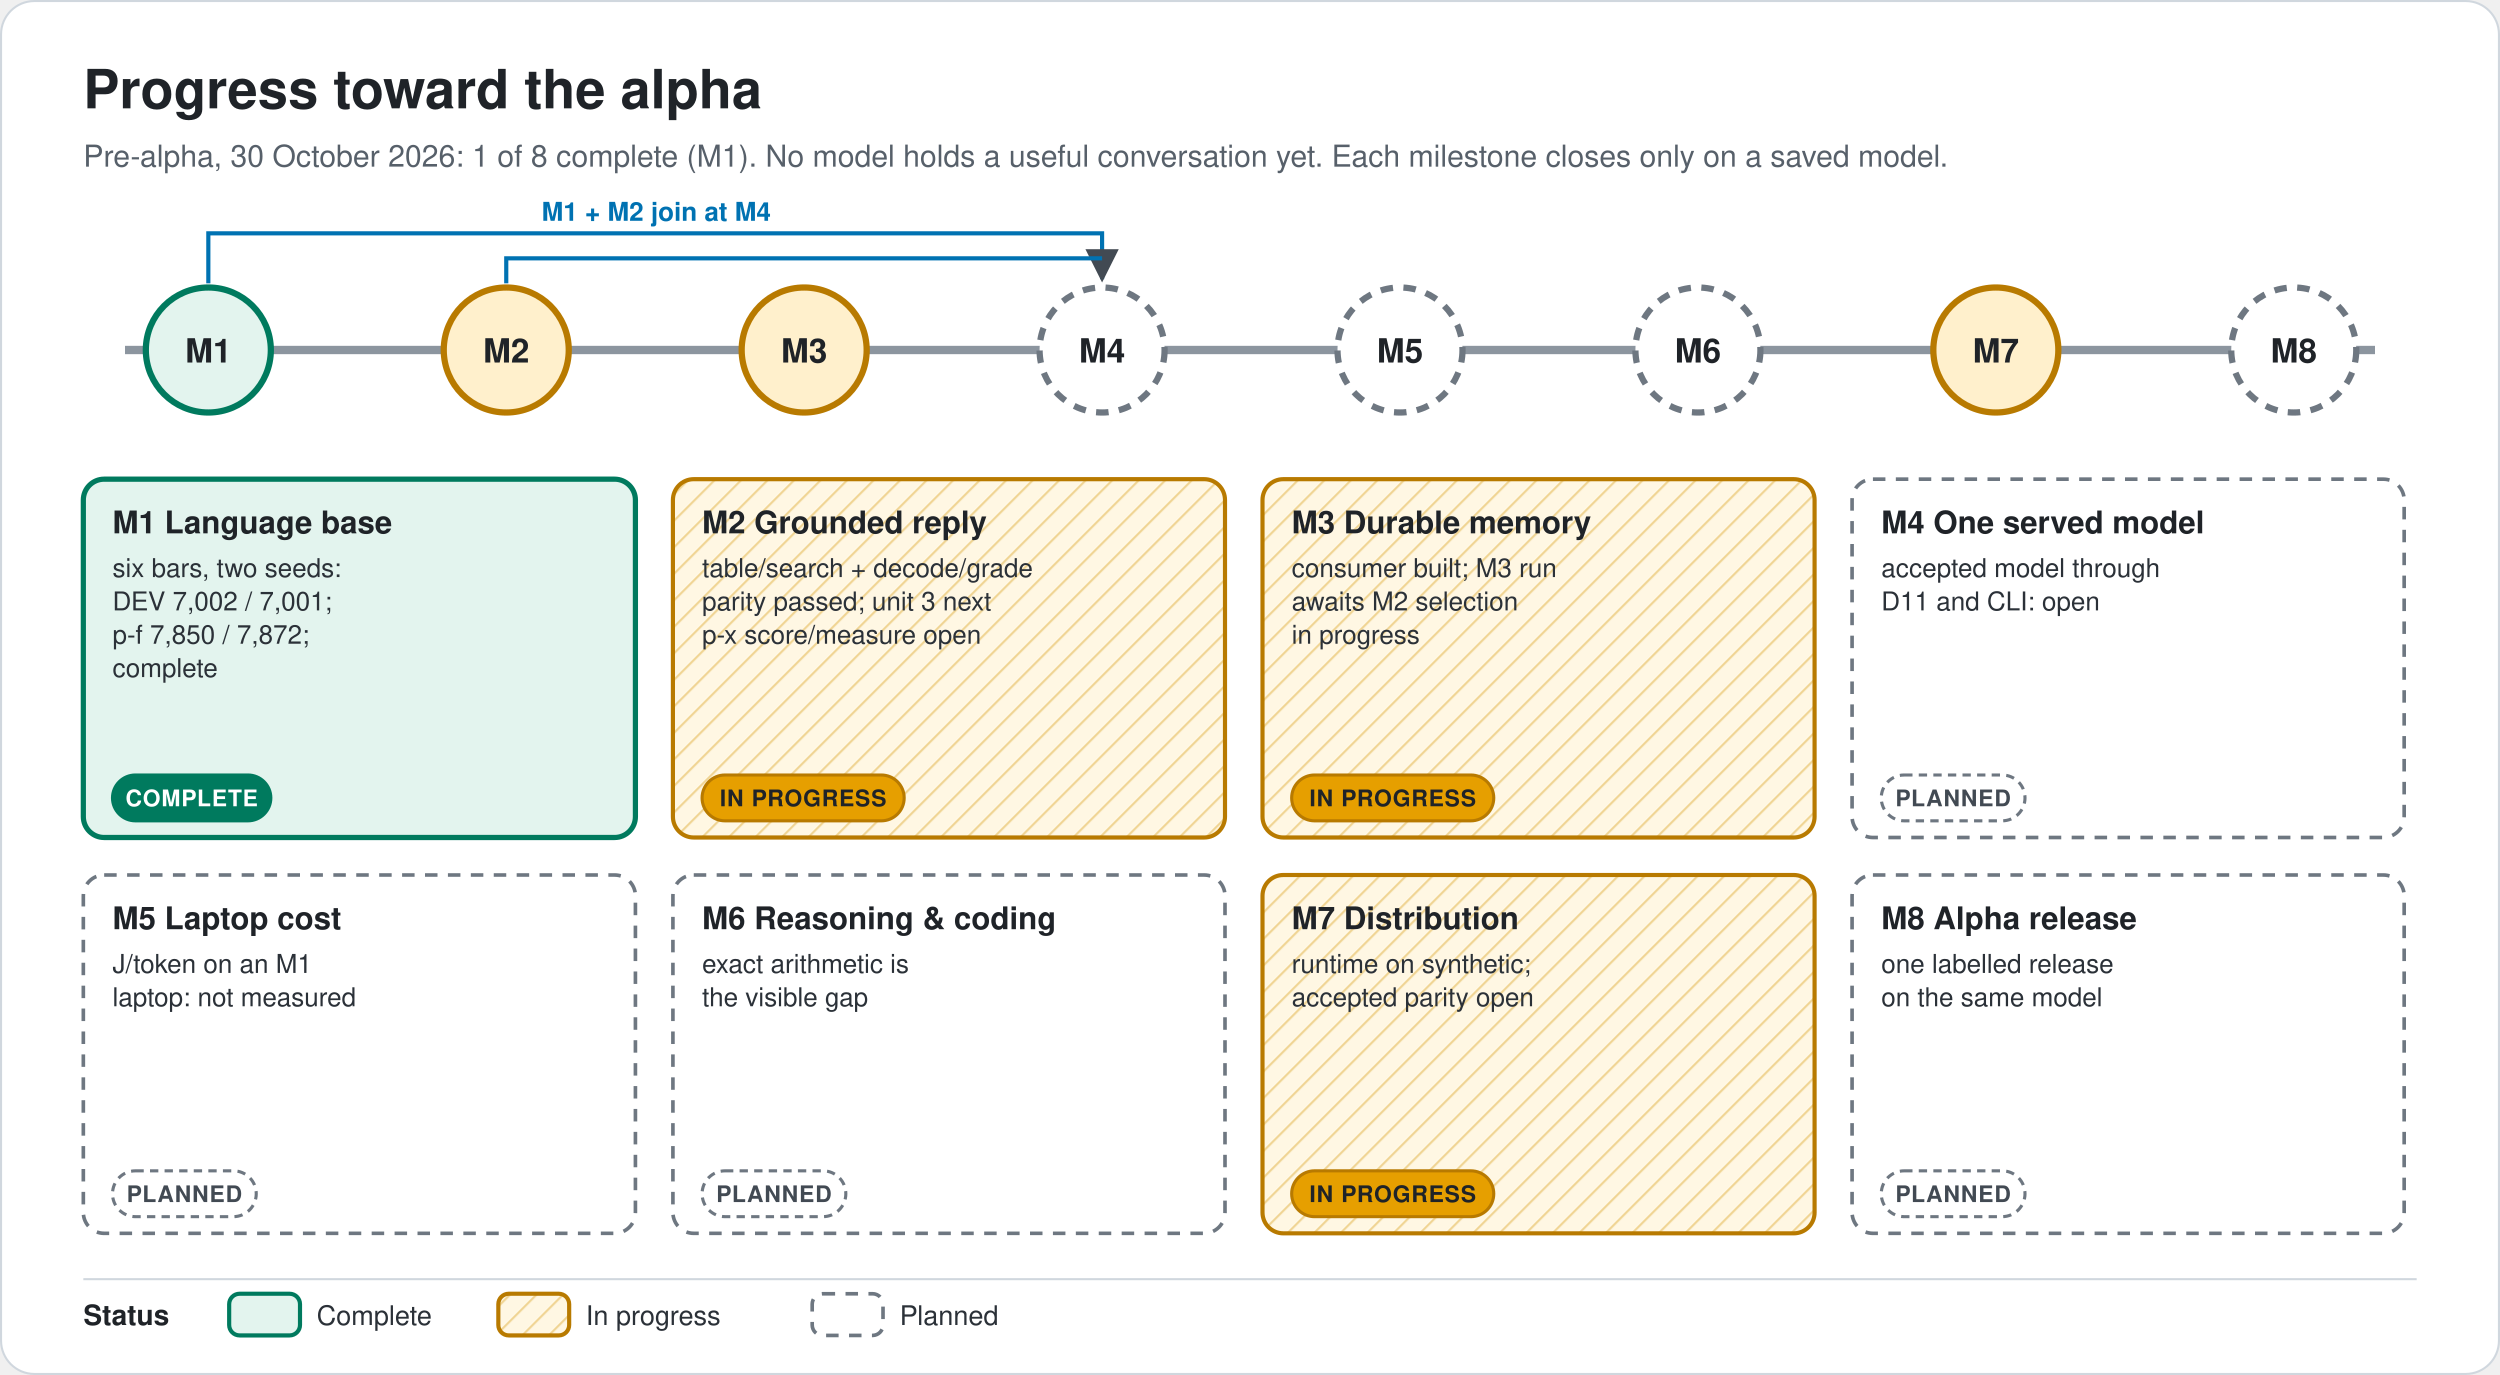
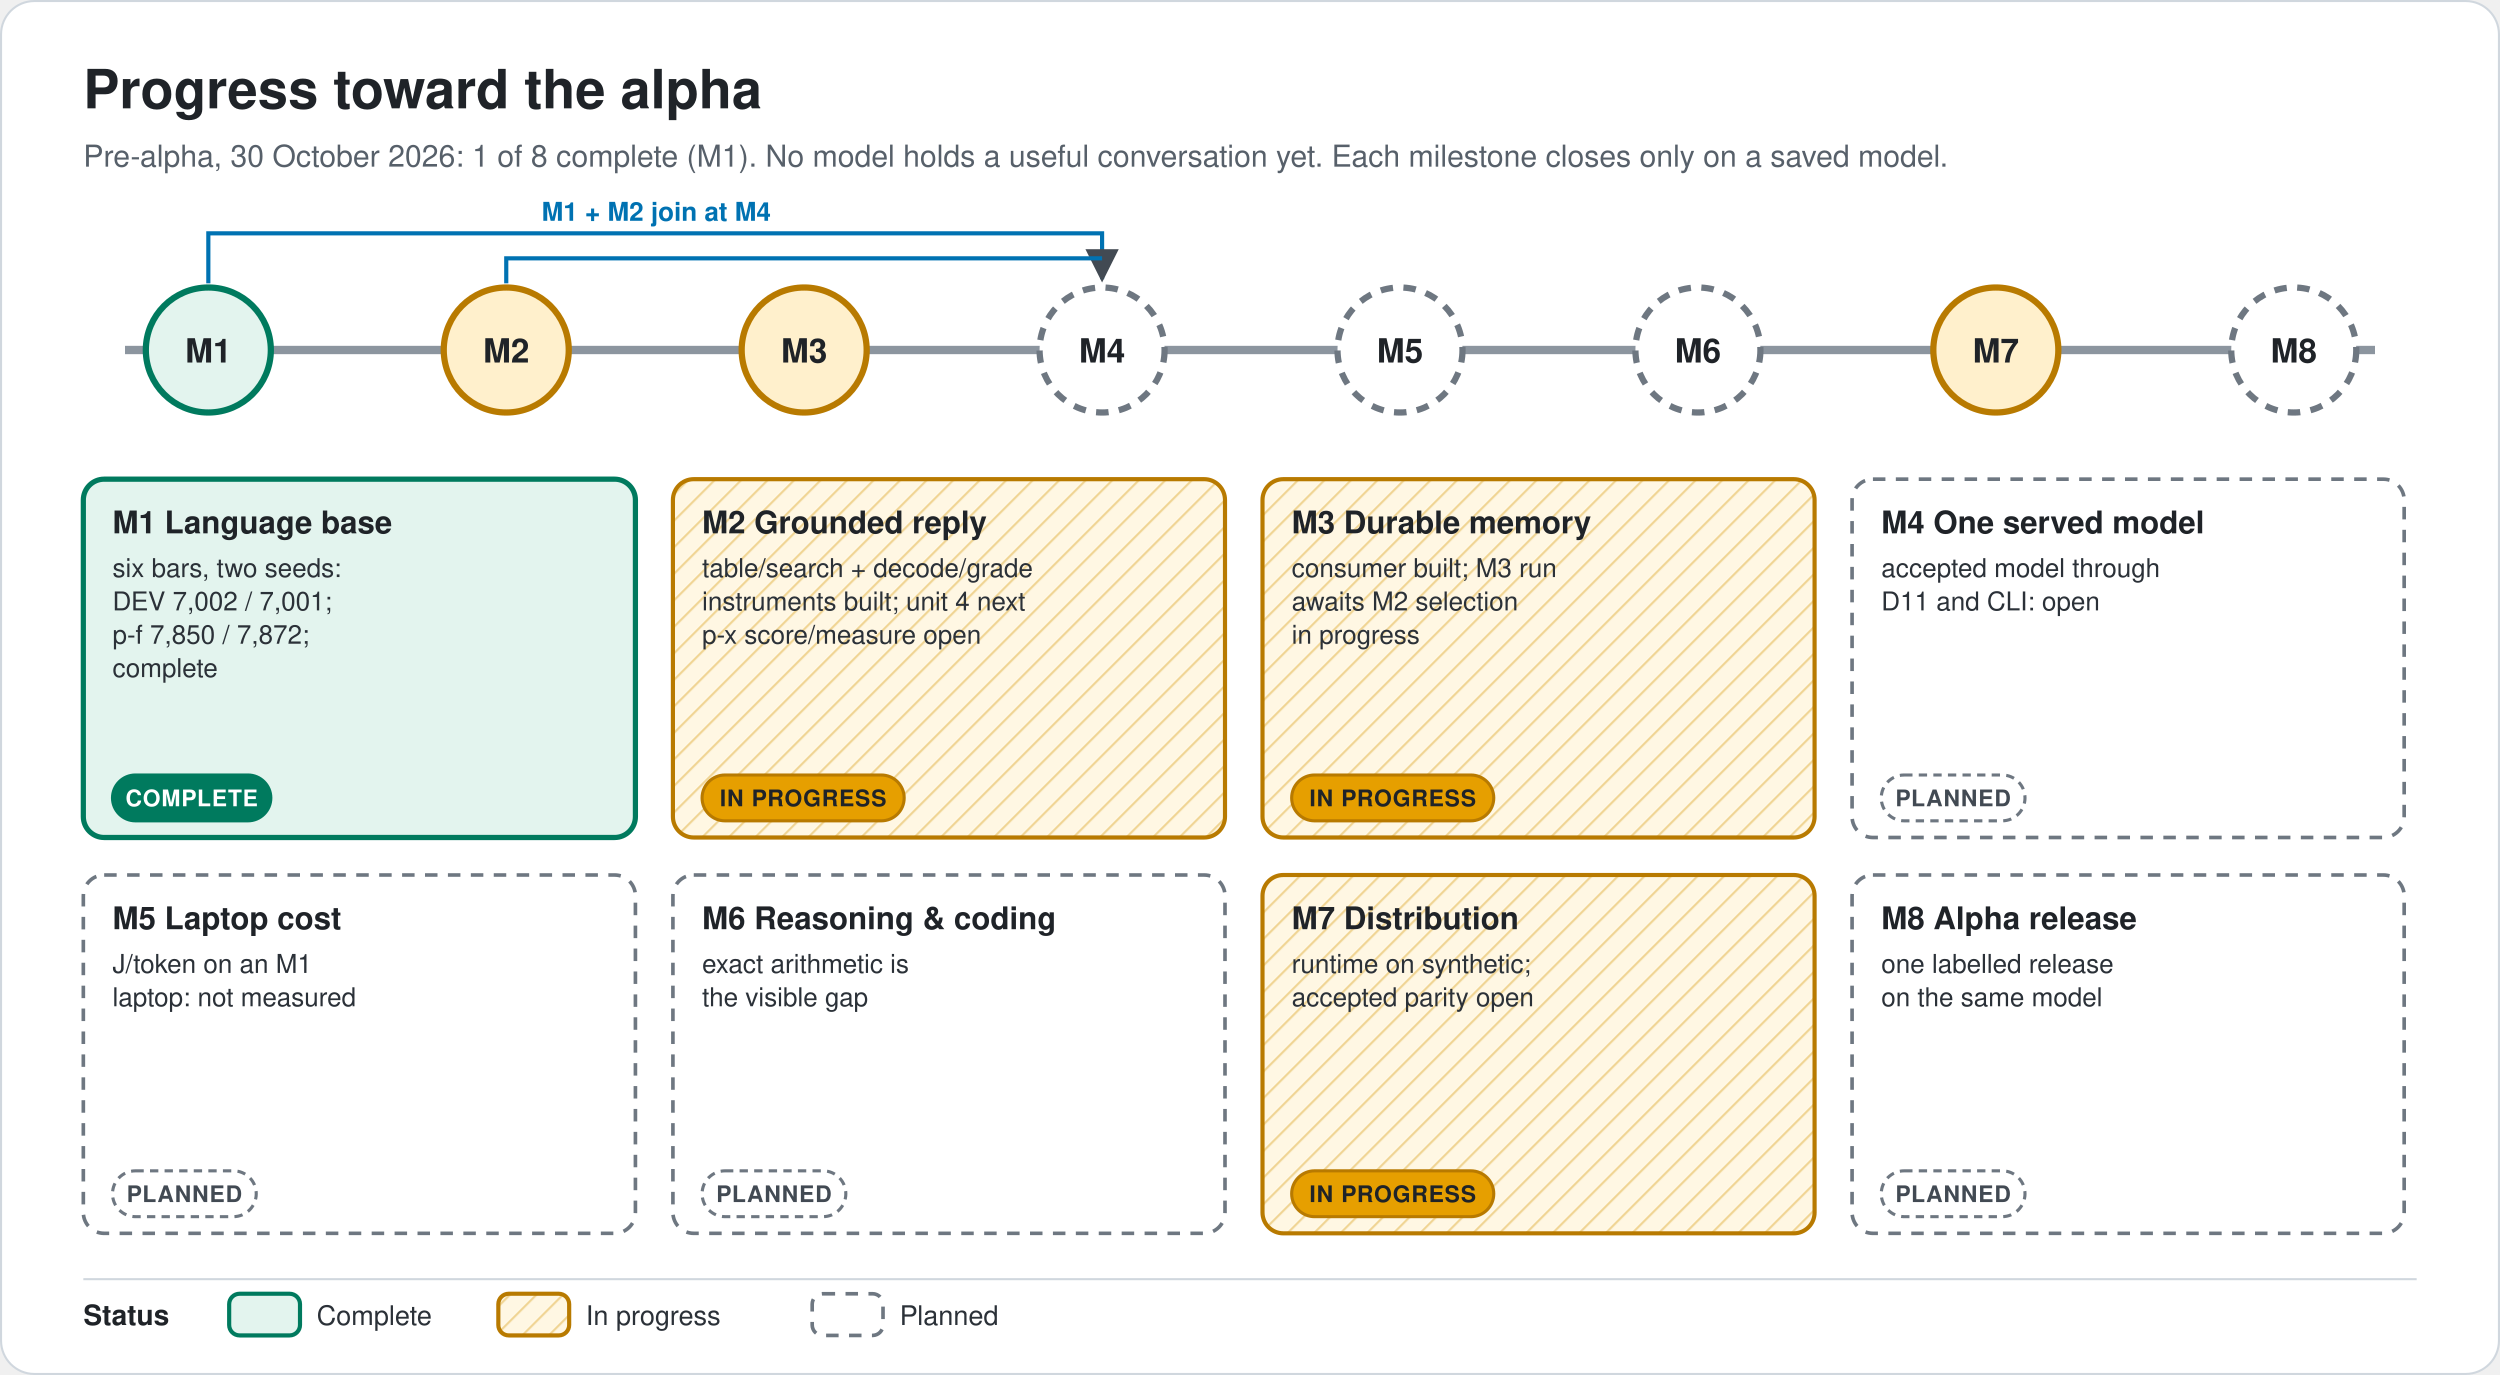
<svg xmlns="http://www.w3.org/2000/svg" viewBox="0 0 1200 660" width="1200" height="660" role="img" aria-labelledby="t d" font-family="-apple-system, BlinkMacSystemFont, 'Segoe UI', Helvetica, Arial, sans-serif">
  <defs>
    <marker id="ah" viewBox="0 0 10 10" refX="9" refY="5" markerWidth="8" markerHeight="8" orient="auto-start-reverse">
      <path d="M0,0 L10,5 L0,10 z" fill="#424A53" />
    </marker>
    <pattern id="hP" width="9" height="9" patternUnits="userSpaceOnUse" patternTransform="rotate(45)">
      <rect width="9" height="9" fill="#FFF7E3" />
      <line x1="0" y1="0" x2="0" y2="9" stroke="#F1D79A" stroke-width="2.2" />
    </pattern>
    <pattern id="hF" width="8" height="8" patternUnits="userSpaceOnUse">
      <rect width="8" height="8" fill="#F0F2F4" />
      <path d="M0,0 L8,8 M8,0 L0,8" stroke="#D3D8DD" stroke-width="1" />
    </pattern>
  </defs>
  <rect x="0.5" y="0.5" width="1199" height="659" rx="16" fill="#FFFFFF" stroke="#D0D7DE" stroke-width="1" />
  <text x="40" y="52" font-size="26" font-weight="700" fill="#1F2328" text-anchor="start">Progress toward the alpha</text>
  <text x="40" y="80" font-size="14.5" font-weight="400" fill="#57606A" text-anchor="start">Pre-alpha, 30 October 2026: 1 of 8 complete (M1). No model holds a useful conversation yet. Each milestone closes only on a saved model.</text>
  <path d="M60,168 L1140,168" fill="none" stroke="#8C959F" stroke-width="4" />
  <circle cx="100" cy="168" r="30" fill="#E3F4EE" stroke="#007A5E" stroke-width="3" />
  <text x="100" y="174" font-size="16" font-weight="700" fill="#1F2328" text-anchor="middle">M1</text>
  <circle cx="243" cy="168" r="30" fill="#FFF0CC" stroke="#B87A00" stroke-width="3" />
  <text x="243" y="174" font-size="16" font-weight="700" fill="#1F2328" text-anchor="middle">M2</text>
  <circle cx="386" cy="168" r="30" fill="#FFF0CC" stroke="#B87A00" stroke-width="3" />
  <text x="386" y="174" font-size="16" font-weight="700" fill="#1F2328" text-anchor="middle">M3</text>
  <circle cx="529" cy="168" r="30" fill="#FFFFFF" stroke="#6E7781" stroke-width="3" stroke-dasharray="6 5" />
  <text x="529" y="174" font-size="16" font-weight="700" fill="#1F2328" text-anchor="middle">M4</text>
  <circle cx="672" cy="168" r="30" fill="#FFFFFF" stroke="#6E7781" stroke-width="3" stroke-dasharray="6 5" />
  <text x="672" y="174" font-size="16" font-weight="700" fill="#1F2328" text-anchor="middle">M5</text>
  <circle cx="815" cy="168" r="30" fill="#FFFFFF" stroke="#6E7781" stroke-width="3" stroke-dasharray="6 5" />
  <text x="815" y="174" font-size="16" font-weight="700" fill="#1F2328" text-anchor="middle">M6</text>
  <circle cx="958" cy="168" r="30" fill="#FFF0CC" stroke="#B87A00" stroke-width="3" />
  <text x="958" y="174" font-size="16" font-weight="700" fill="#1F2328" text-anchor="middle">M7</text>
  <circle cx="1101" cy="168" r="30" fill="#FFFFFF" stroke="#6E7781" stroke-width="3" stroke-dasharray="6 5" />
  <text x="1101" y="174" font-size="16" font-weight="700" fill="#1F2328" text-anchor="middle">M8</text>
  <path d="M100,136 L100,112 L529,112 L529,134" fill="none" stroke="#0072B2" stroke-width="2" marker-end="url(#ah)" />
  <path d="M243,136 L243,124 L529,124" fill="none" stroke="#0072B2" stroke-width="2" />
  <text x="315" y="106" font-size="12.5" font-weight="700" fill="#0072B2" text-anchor="middle">M1 + M2 join at M4</text>
  <rect x="40" y="230" width="265" height="172" rx="10" fill="#E3F4EE" stroke="#007A5E" stroke-width="2.5" />
  <text x="54" y="256" font-size="15" font-weight="700" fill="#1F2328" text-anchor="start">M1  Language base</text>
  <text x="54" y="277" font-size="12.5" font-weight="400" fill="#2B3138" text-anchor="start">six bars, two seeds:</text>
  <text x="54" y="293" font-size="12.5" font-weight="400" fill="#2B3138" text-anchor="start">DEV 7,002 / 7,001;</text>
  <text x="54" y="309" font-size="12.5" font-weight="400" fill="#2B3138" text-anchor="start">p-f 7,850 / 7,872;</text>
  <text x="54" y="325" font-size="12.5" font-weight="400" fill="#2B3138" text-anchor="start">complete</text>
  <rect x="54" y="372" width="76" height="22" rx="11" fill="#007A5E" stroke="#007A5E" stroke-width="1.5" />
  <text x="92" y="387" font-size="11" font-weight="700" fill="#FFFFFF" text-anchor="middle" letter-spacing="0.4">COMPLETE</text>
  <rect x="323" y="230" width="265" height="172" rx="10" fill="url(#hP)" stroke="#B87A00" stroke-width="2" />
  <text x="337" y="256" font-size="15" font-weight="700" fill="#1F2328" text-anchor="start">M2  Grounded reply</text>
  <text x="337" y="277" font-size="12.5" font-weight="400" fill="#2B3138" text-anchor="start">table/search + decode/grade</text>
-   <text x="337" y="293" font-size="12.5" font-weight="400" fill="#2B3138" text-anchor="start">parity passed; unit 3 next</text>
+   <text x="337" y="293" font-size="12.5" font-weight="400" fill="#2B3138" text-anchor="start">instruments built; unit 4 next</text>
  <text x="337" y="309" font-size="12.5" font-weight="400" fill="#2B3138" text-anchor="start">p-x score/measure open</text>
  <rect x="337" y="372" width="97" height="22" rx="11" fill="#E69F00" stroke="#B87A00" stroke-width="1.5" />
  <text x="385.5" y="387" font-size="11" font-weight="700" fill="#1F2328" text-anchor="middle" letter-spacing="0.4">IN PROGRESS</text>
  <rect x="606" y="230" width="265" height="172" rx="10" fill="url(#hP)" stroke="#B87A00" stroke-width="2" />
  <text x="620" y="256" font-size="15" font-weight="700" fill="#1F2328" text-anchor="start">M3  Durable memory</text>
  <text x="620" y="277" font-size="12.5" font-weight="400" fill="#2B3138" text-anchor="start">consumer built; M3 run</text>
  <text x="620" y="293" font-size="12.5" font-weight="400" fill="#2B3138" text-anchor="start">awaits M2 selection</text>
  <text x="620" y="309" font-size="12.5" font-weight="400" fill="#2B3138" text-anchor="start">in progress</text>
  <rect x="620" y="372" width="97" height="22" rx="11" fill="#E69F00" stroke="#B87A00" stroke-width="1.5" />
  <text x="668.5" y="387" font-size="11" font-weight="700" fill="#1F2328" text-anchor="middle" letter-spacing="0.4">IN PROGRESS</text>
  <rect x="889" y="230" width="265" height="172" rx="10" fill="#FFFFFF" stroke="#6E7781" stroke-width="1.75" stroke-dasharray="6 5" />
  <text x="903" y="256" font-size="15" font-weight="700" fill="#1F2328" text-anchor="start">M4  One served model</text>
  <text x="903" y="277" font-size="12.5" font-weight="400" fill="#2B3138" text-anchor="start">accepted model through</text>
  <text x="903" y="293" font-size="12.5" font-weight="400" fill="#2B3138" text-anchor="start">D11 and CLI: open</text>
  <rect x="903" y="372" width="69" height="22" rx="11" fill="#FFFFFF" stroke="#6E7781" stroke-width="1.5" stroke-dasharray="4 3" />
  <text x="937.5" y="387" font-size="11" font-weight="700" fill="#424A53" text-anchor="middle" letter-spacing="0.4">PLANNED</text>
  <rect x="40" y="420" width="265" height="172" rx="10" fill="#FFFFFF" stroke="#6E7781" stroke-width="1.75" stroke-dasharray="6 5" />
  <text x="54" y="446" font-size="15" font-weight="700" fill="#1F2328" text-anchor="start">M5  Laptop cost</text>
  <text x="54" y="467" font-size="12.5" font-weight="400" fill="#2B3138" text-anchor="start">J/token on an M1</text>
  <text x="54" y="483" font-size="12.5" font-weight="400" fill="#2B3138" text-anchor="start">laptop: not measured</text>
  <rect x="54" y="562" width="69" height="22" rx="11" fill="#FFFFFF" stroke="#6E7781" stroke-width="1.5" stroke-dasharray="4 3" />
  <text x="88.5" y="577" font-size="11" font-weight="700" fill="#424A53" text-anchor="middle" letter-spacing="0.4">PLANNED</text>
  <rect x="323" y="420" width="265" height="172" rx="10" fill="#FFFFFF" stroke="#6E7781" stroke-width="1.75" stroke-dasharray="6 5" />
  <text x="337" y="446" font-size="15" font-weight="700" fill="#1F2328" text-anchor="start">M6  Reasoning &amp; coding</text>
  <text x="337" y="467" font-size="12.5" font-weight="400" fill="#2B3138" text-anchor="start">exact arithmetic is</text>
  <text x="337" y="483" font-size="12.5" font-weight="400" fill="#2B3138" text-anchor="start">the visible gap</text>
  <rect x="337" y="562" width="69" height="22" rx="11" fill="#FFFFFF" stroke="#6E7781" stroke-width="1.5" stroke-dasharray="4 3" />
  <text x="371.5" y="577" font-size="11" font-weight="700" fill="#424A53" text-anchor="middle" letter-spacing="0.4">PLANNED</text>
  <rect x="606" y="420" width="265" height="172" rx="10" fill="url(#hP)" stroke="#B87A00" stroke-width="2" />
  <text x="620" y="446" font-size="15" font-weight="700" fill="#1F2328" text-anchor="start">M7  Distribution</text>
  <text x="620" y="467" font-size="12.5" font-weight="400" fill="#2B3138" text-anchor="start">runtime on synthetic;</text>
  <text x="620" y="483" font-size="12.5" font-weight="400" fill="#2B3138" text-anchor="start">accepted parity open</text>
  <rect x="620" y="562" width="97" height="22" rx="11" fill="#E69F00" stroke="#B87A00" stroke-width="1.5" />
  <text x="668.5" y="577" font-size="11" font-weight="700" fill="#1F2328" text-anchor="middle" letter-spacing="0.4">IN PROGRESS</text>
  <rect x="889" y="420" width="265" height="172" rx="10" fill="#FFFFFF" stroke="#6E7781" stroke-width="1.75" stroke-dasharray="6 5" />
  <text x="903" y="446" font-size="15" font-weight="700" fill="#1F2328" text-anchor="start">M8  Alpha release</text>
  <text x="903" y="467" font-size="12.5" font-weight="400" fill="#2B3138" text-anchor="start">one labelled release</text>
  <text x="903" y="483" font-size="12.5" font-weight="400" fill="#2B3138" text-anchor="start">on the same model</text>
  <rect x="903" y="562" width="69" height="22" rx="11" fill="#FFFFFF" stroke="#6E7781" stroke-width="1.5" stroke-dasharray="4 3" />
  <text x="937.5" y="577" font-size="11" font-weight="700" fill="#424A53" text-anchor="middle" letter-spacing="0.4">PLANNED</text>
  <path d="M40,614 L1160,614" fill="none" stroke="#D0D7DE" stroke-width="1" />
  <text x="40" y="636" font-size="13.5" font-weight="700" fill="#1F2328" text-anchor="start">Status</text>
  <rect x="110" y="621" width="34" height="20" rx="5" fill="#E3F4EE" stroke="#007A5E" stroke-width="2" />
  <text x="152" y="636" font-size="13" font-weight="400" fill="#2B3138" text-anchor="start">Complete</text>
  <rect x="239.2" y="621" width="34" height="20" rx="5" fill="url(#hP)" stroke="#B87A00" stroke-width="2" />
  <text x="281.2" y="636" font-size="13" font-weight="400" fill="#2B3138" text-anchor="start">In progress</text>
  <rect x="389.85" y="621" width="34" height="20" rx="5" fill="#FFFFFF" stroke="#6E7781" stroke-width="1.75" stroke-dasharray="6 5" />
  <text x="431.85" y="636" font-size="13" font-weight="400" fill="#2B3138" text-anchor="start">Planned</text>
</svg>
